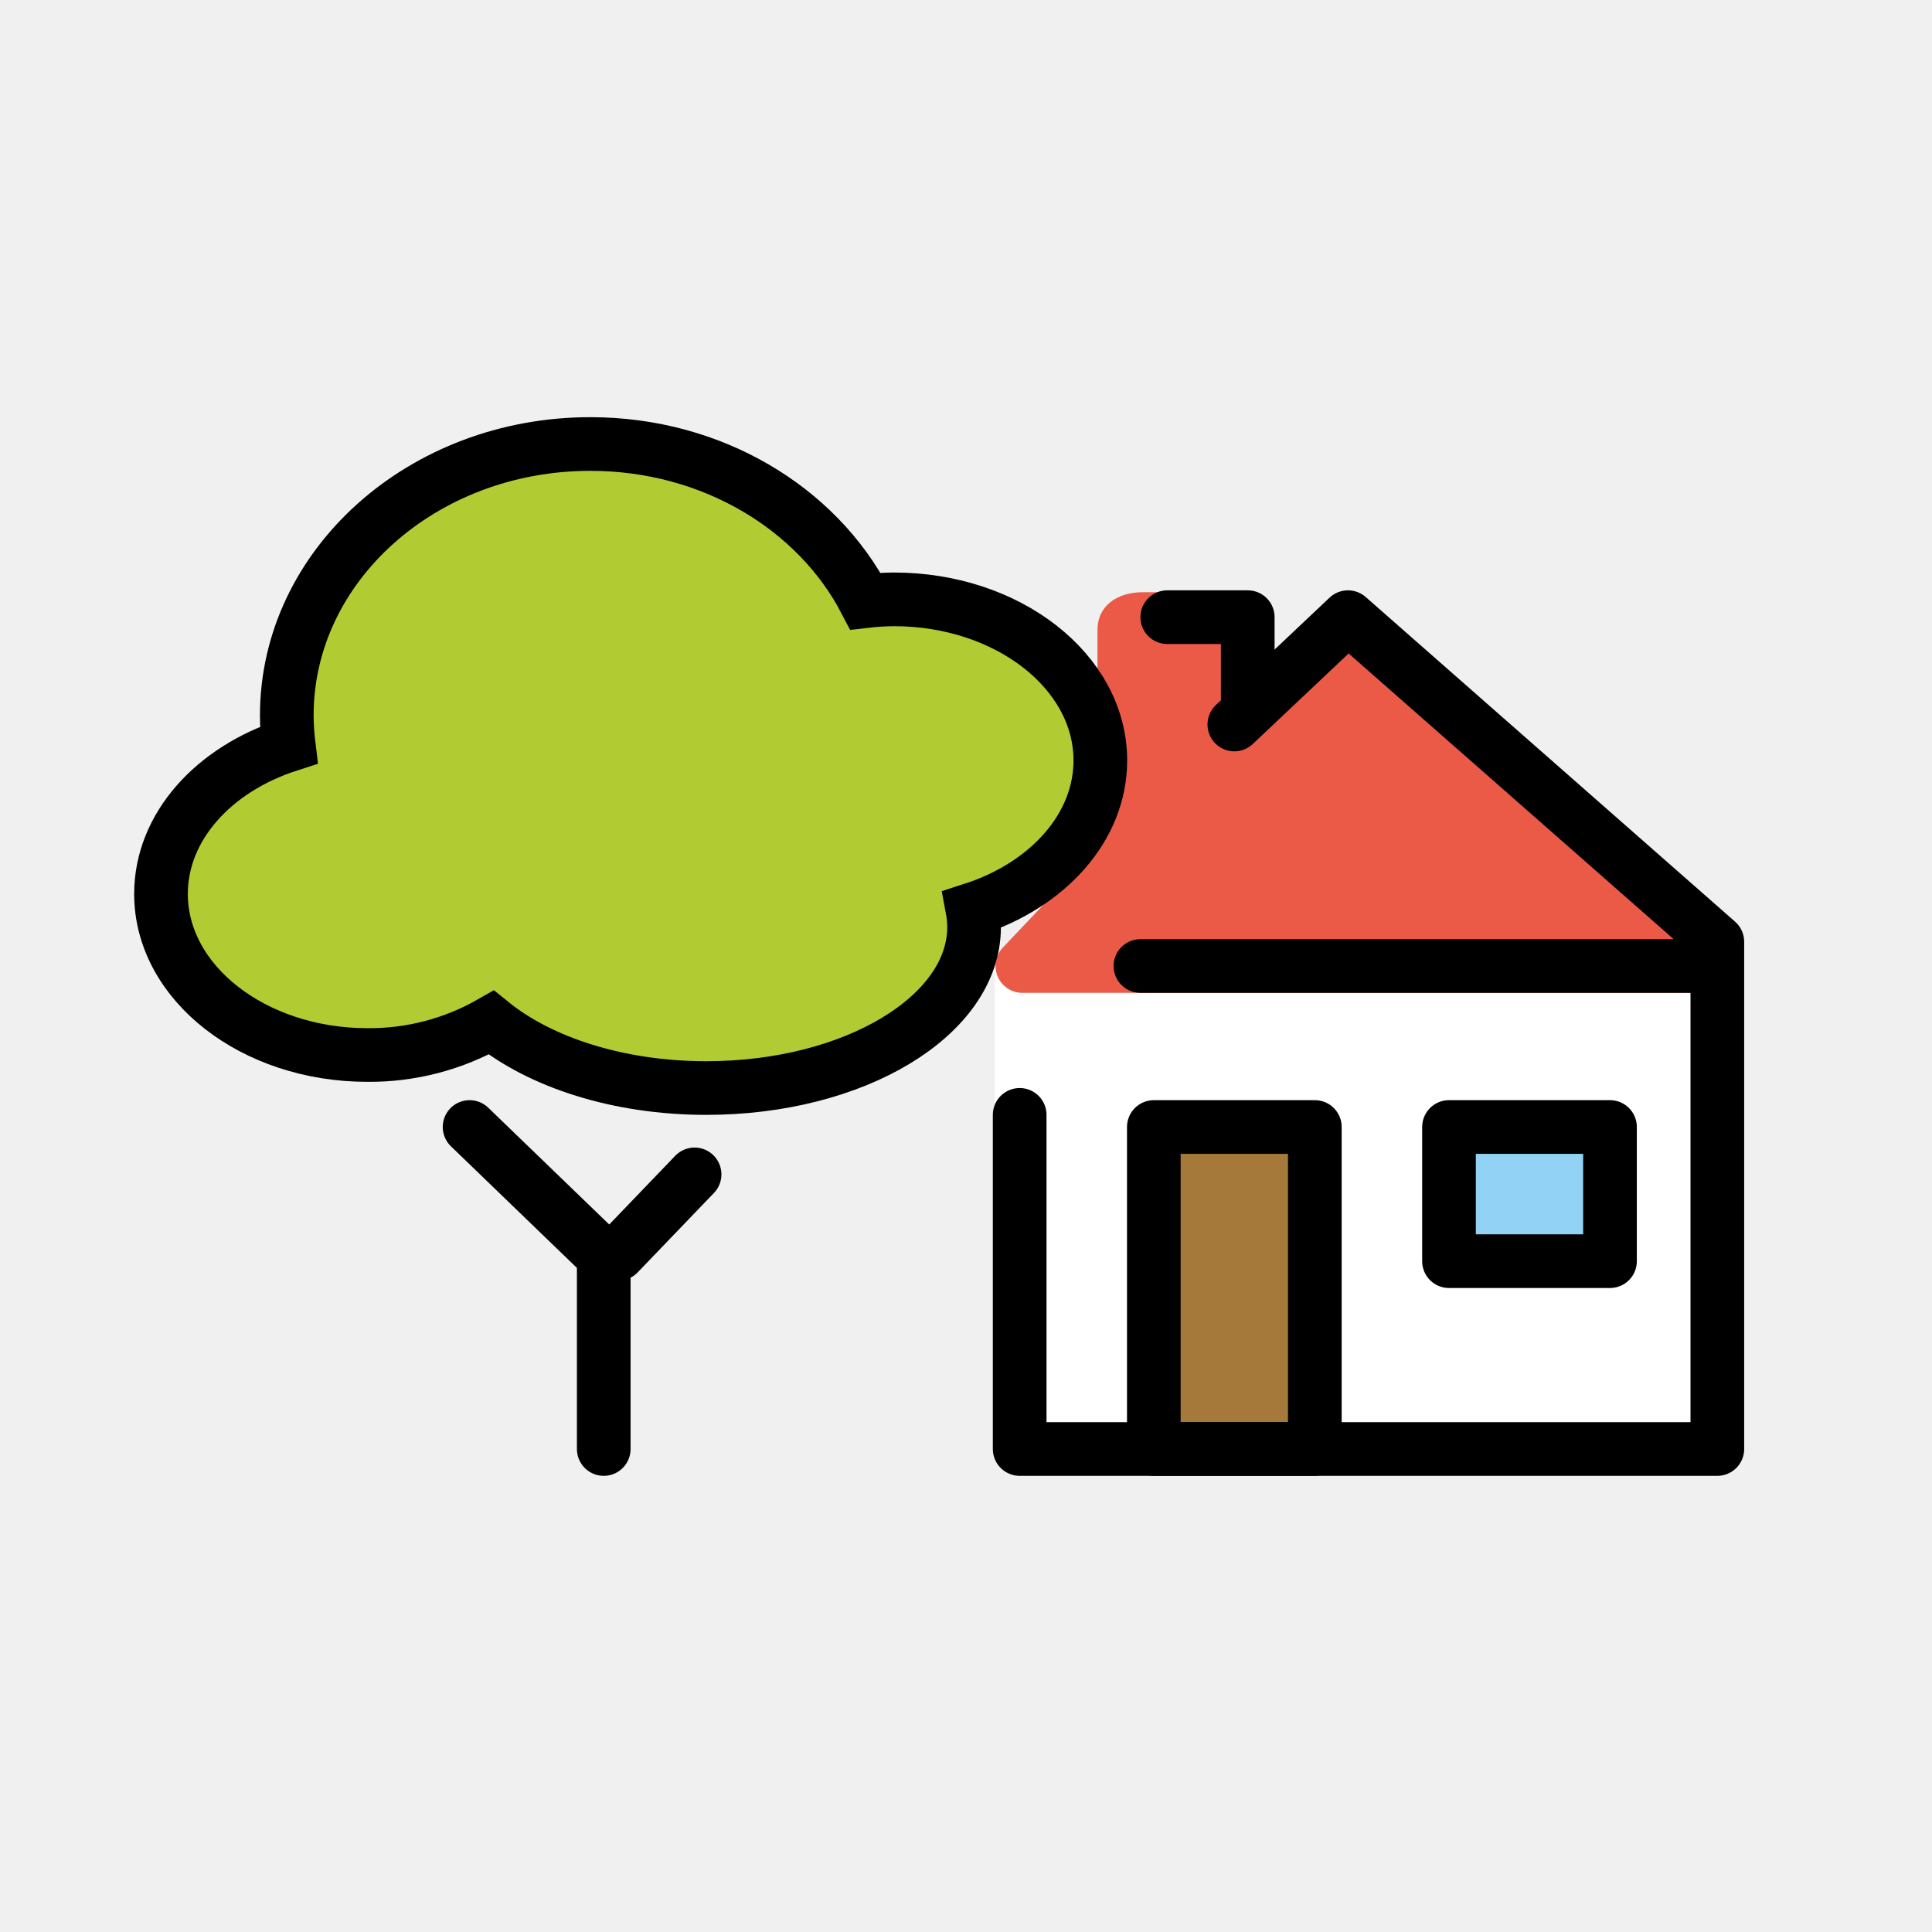
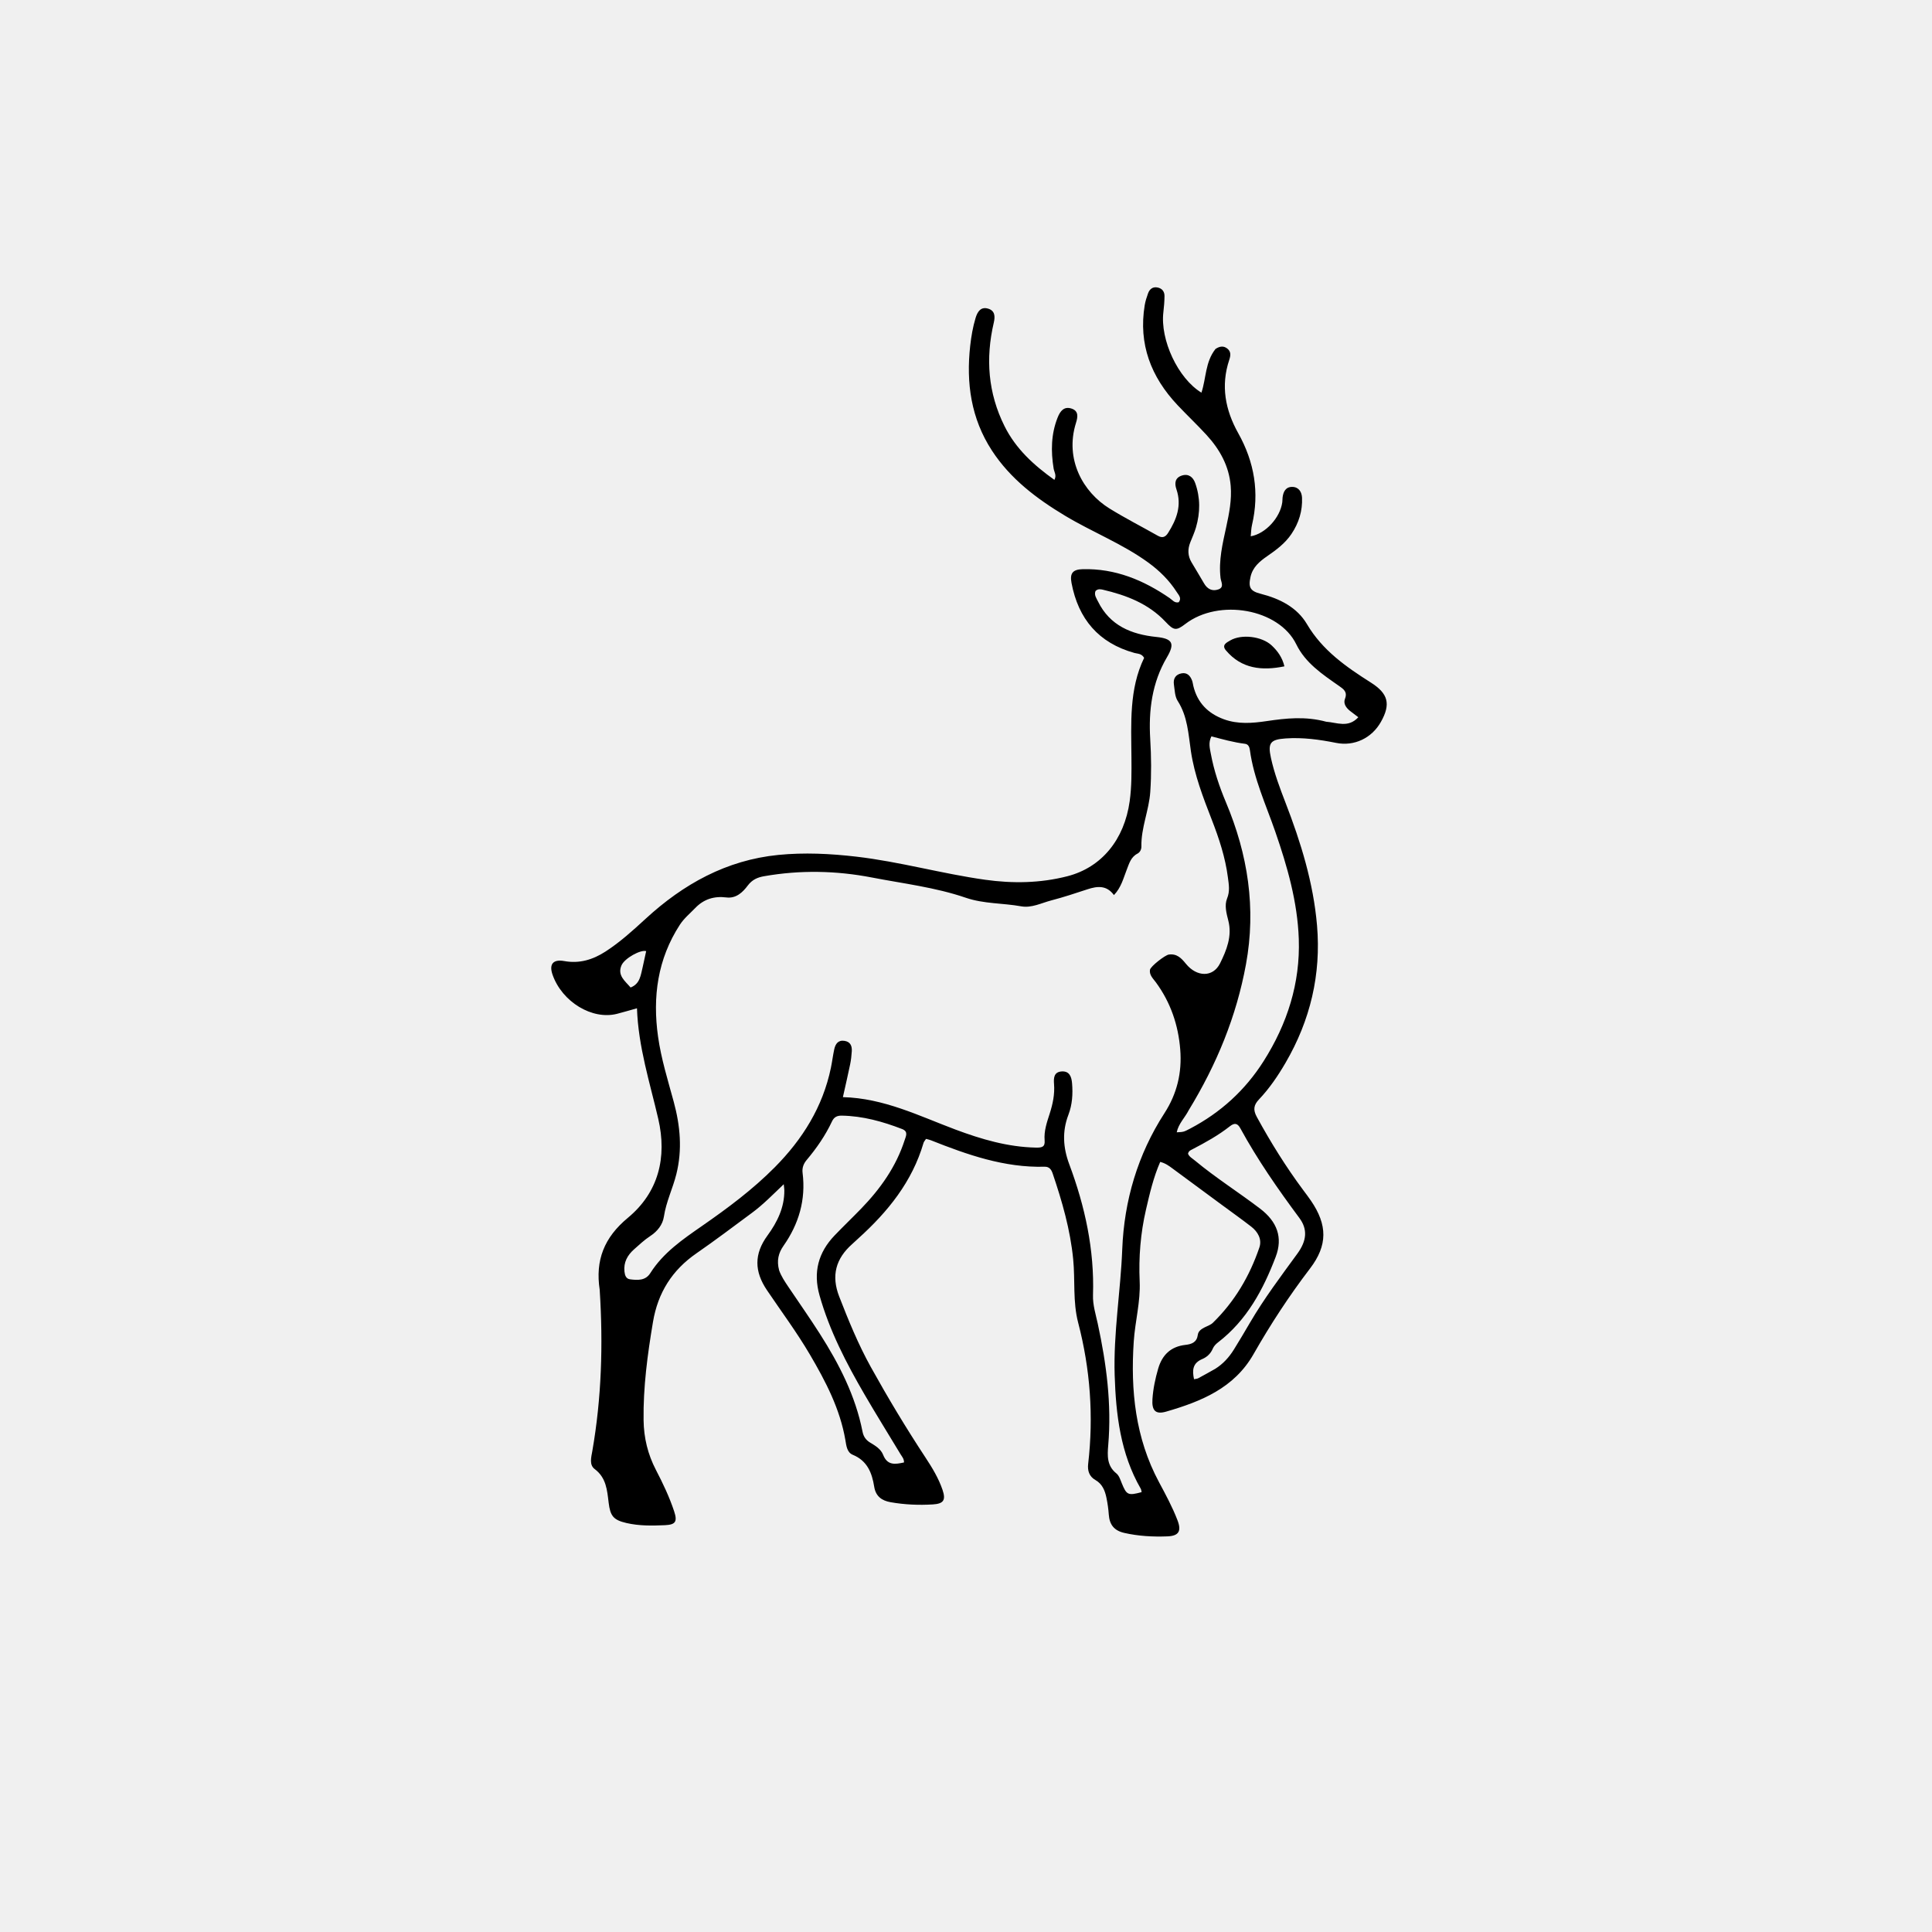
- <svg xmlns="http://www.w3.org/2000/svg" id="emoji" viewBox="0 0 72 72" version="1.1">
-   <g id="color">
-     <rect x="37.075" y="36.053" width="26.884" height="18.114" fill="#FFFFFF" />
-     <polygon fill="#EA5A47" stroke="#EA5A47" stroke-linecap="round" stroke-linejoin="round" stroke-miterlimit="10" stroke-width="2" points="50.235,23.2 38.1,36 63.5,36" />
-     <path fill="#EA5A47" d="M47.3,26l-6.4,6.059v-8.573c0-0.931,0.755-1.416,1.686-1.416h3.028 c0.931,0,1.686,0.485,1.686,1.416C47.3,23.486,47.3,26,47.3,26z" />
-     <rect x="43" y="42" width="6" height="12" fill="#A57939" />
-     <rect x="54" y="42" width="6" height="5" fill="#92D3F5" />
-     <path fill="#B1CC33" d="M41.006,28.339c0-3.312-3.445-6.003-7.694-6.003c-0.355,0.003-0.71,0.025-1.062,0.066 c-1.8-3.455-5.707-5.855-10.25-5.855c-6.248,0-11.312,4.529-11.312,10.114c0.001,0.369,0.025,0.738,0.07,1.104 C7.966,28.666,6,30.81,6,33.314c0,3.312,3.445,6.003,7.694,6.003c1.615,0.014,3.206-0.402,4.614-1.207 c1.818,1.477,4.726,2.438,8.015,2.438c5.511,0,9.978-2.688,9.978-6.003c-0.001-0.219-0.021-0.438-0.061-0.653 C39.036,32.99,41.006,30.845,41.006,28.339z" />
-   </g>
-   <g id="hair" />
-   <g id="skin" />
-   <g id="skin-shadow" />
-   <g id="line">
-     <polyline fill="none" stroke="#000000" stroke-linecap="round" stroke-linejoin="round" stroke-miterlimit="10" stroke-width="2" points="46,27 50.235,23 64,35.098 64,54 38,54 38,41.548" />
-     <rect x="43" y="42" width="6" height="12" fill="none" stroke="#000000" stroke-linecap="round" stroke-linejoin="round" stroke-miterlimit="10" stroke-width="2" />
-     <rect x="54" y="42" width="6" height="5" fill="none" stroke="#000000" stroke-linecap="round" stroke-linejoin="round" stroke-miterlimit="10" stroke-width="2" />
-     <polyline fill="none" stroke="#000000" stroke-linecap="round" stroke-linejoin="round" stroke-miterlimit="10" stroke-width="2" points="43.5,23 46.5,23 46.5,26" />
-     <path fill="none" stroke="#000000" stroke-miterlimit="10" stroke-width="2" d="M31.245,39.34" />
-     <polyline fill="none" stroke="#000000" stroke-linecap="round" stroke-linejoin="round" stroke-width="2" points="22.5,54 22.5,46.827 17.5,42" />
-     <line x1="23.041" x2="25.885" y1="46.727" y2="43.766" fill="none" stroke="#000000" stroke-linecap="round" stroke-linejoin="round" stroke-width="2" />
-     <path fill="none" stroke="#000000" stroke-linecap="round" stroke-miterlimit="10" stroke-width="2" d="M41.006,28.339 c0-3.312-3.445-6.003-7.694-6.003c-0.355,0.003-0.71,0.025-1.062,0.066c-1.8-3.455-5.707-5.855-10.25-5.855 c-6.248,0-11.312,4.529-11.312,10.114c0.001,0.369,0.025,0.738,0.07,1.104C7.966,28.666,6,30.81,6,33.314 c0,3.312,3.445,6.003,7.694,6.003c1.615,0.014,3.206-0.402,4.614-1.207c1.818,1.477,4.726,2.438,8.015,2.438 c5.511,0,9.978-2.688,9.978-6.003c-0.001-0.219-0.021-0.438-0.061-0.653 C39.036,32.99,41.006,30.845,41.006,28.339z" />
-     <line x1="63.5" x2="42.5" y1="36" y2="36" fill="none" stroke="#000000" stroke-linecap="round" stroke-linejoin="round" stroke-miterlimit="10" stroke-width="2" />
-   </g>
+ <svg xmlns="http://www.w3.org/2000/svg" version="1.1" id="Layer_1" x="0px" y="0px" width="100%" viewBox="0 0 1024 1024" enable-background="new 0 0 1024 1024" xml:space="preserve">
+   <path fill="#000000" opacity="1" stroke="none" d=" M644.24,184.961   C646.574,183.395 648.633,183.233 650.558,184.802   C652.578,186.45 652.256,188.545 651.526,190.739   C646.959,204.454 649.396,217.276 656.311,229.63   C664.863,244.91 667.613,261.112 663.571,278.317   C663.127,280.209 663.125,282.204 662.908,284.25   C670.761,282.892 678.522,274.372 679.636,266.212   C679.748,265.389 679.695,264.545 679.79,263.718   C680.149,260.606 681.456,258.031 684.926,258.065   C688.356,258.099 689.962,260.752 690.097,263.769   C690.411,270.784 688.397,277.236 684.453,283.07   C681.113,288.011 676.44,291.472 671.619,294.796   C667.593,297.573 663.941,300.621 662.791,305.803   C661.557,311.366 662.672,313.318 668.234,314.731   C678.249,317.275 687.447,321.873 692.717,330.812   C700.957,344.785 713.521,353.479 726.639,361.806   C735.807,367.626 737.243,373.206 731.869,382.691   C727.027,391.238 717.763,395.663 708.194,393.751   C699.342,391.983 690.469,390.754 681.414,391.387   C673.307,391.954 671.874,393.756 673.622,401.719   C675.412,409.873 678.345,417.674 681.346,425.437   C689.478,446.474 696.129,467.934 698.052,490.509   C700.266,516.488 694.49,540.796 681.346,563.342   C677.304,570.275 672.814,576.895 667.284,582.716   C664.483,585.665 664.07,588.209 666.123,591.968   C673.486,605.45 681.563,618.448 690.73,630.771   C692.122,632.643 693.542,634.498 694.855,636.425   C703.579,649.215 703.774,659.992 694.344,672.331   C683.286,686.803 673.38,701.966 664.374,717.766   C654.133,735.731 636.572,742.836 618.076,748.188   C612.438,749.819 610.42,747.631 610.819,741.576   C611.181,736.094 612.313,730.72 613.849,725.427   C615.973,718.113 620.582,713.688 628.255,712.826   C631.706,712.438 634.351,711.444 634.879,707.422   C635.134,705.477 636.806,704.406 638.481,703.533   C639.957,702.764 641.686,702.235 642.834,701.118   C654.387,689.876 662.355,676.318 667.503,661.169   C668.946,656.922 666.753,652.916 663.201,650.164   C658.069,646.187 652.772,642.424 647.547,638.568   C638.833,632.14 630.121,625.71 621.407,619.283   C619.548,617.913 617.694,616.529 614.929,615.834   C611.342,624.057 609.362,632.605 607.395,641.12   C604.5,653.652 603.476,666.349 604.053,679.246   C604.53,689.918 601.626,700.356 600.912,710.977   C599.166,736.979 601.747,762.165 614.302,785.579   C617.845,792.189 621.423,798.785 624.109,805.803   C626.318,811.578 624.733,814.081 618.703,814.309   C611.031,814.598 603.432,814.188 595.88,812.472   C590.445,811.237 588.045,808.043 587.676,802.72   C587.47,799.743 587.037,796.76 586.435,793.836   C585.649,790.018 584.268,786.529 580.552,784.413   C577.271,782.543 576.334,779.45 576.754,775.836   C579.684,750.587 577.855,725.599 571.459,701.085   C568.536,689.881 569.916,678.603 568.81,667.399   C567.262,651.711 562.951,636.73 557.91,621.901   C557.205,619.827 556.091,618.325 553.673,618.39   C532.337,618.965 512.747,612.051 493.339,604.345   C492.585,604.045 491.77,603.898 490.816,603.633   C490.312,604.427 489.695,605.049 489.479,605.788   C483.465,626.371 470.572,642.249 455.013,656.313   C453.9,657.319 452.826,658.367 451.703,659.36   C443.011,667.052 440.462,676.05 444.789,687.189   C449.742,699.94 454.914,712.575 461.548,724.538   C470.599,740.86 480.214,756.854 490.48,772.451   C494.056,777.885 497.455,783.44 499.558,789.64   C501.415,795.116 500.114,797.022 494.421,797.372   C486.925,797.831 479.464,797.504 472.05,796.201   C467.302,795.367 464.15,793.045 463.345,787.984   C462.176,780.635 459.68,774.234 451.983,771.067   C448.896,769.796 448.572,766.225 448.078,763.331   C445.244,746.749 437.635,732.209 429.249,717.922   C422.319,706.116 414.153,695.153 406.512,683.838   C399.781,673.872 399.622,664.644 406.785,654.84   C411.924,647.806 415.793,640.013 415.714,630.9   C415.708,630.122 415.569,629.345 415.402,627.664   C409.572,633.214 404.49,638.449 398.641,642.769   C388.859,649.994 379.165,657.35 369.164,664.262   C356.245,673.191 348.704,685.121 346.09,700.678   C343.19,717.942 340.868,735.191 341.112,752.743   C341.241,762.094 343.351,770.815 347.668,779.111   C351.357,786.201 354.802,793.43 357.316,801.043   C359.128,806.527 358.045,808.121 352.428,808.376   C345.607,808.686 338.776,808.785 332.067,807.238   C325.055,805.622 323.446,803.455 322.594,796.442   C321.799,789.895 321.358,783.244 315.201,778.639   C312.194,776.389 313.379,772.314 313.928,769.17   C318.854,740.97 319.684,712.6 317.879,684.098   C317.869,683.932 317.875,683.763 317.85,683.599   C315.477,668.013 320.153,655.938 332.771,645.481   C349.032,632.006 353.628,613.484 348.891,593.009   C344.439,573.768 338.309,554.885 337.61,534.408   C333.638,535.516 330.363,536.498 327.053,537.344   C313.871,540.711 297.936,531.041 292.887,516.67   C290.881,510.961 293.19,508.319 299.093,509.389   C307.115,510.842 314.224,508.66 320.912,504.345   C328.658,499.348 335.444,493.169 342.183,486.974   C362.213,468.559 385.045,455.871 412.477,453.135   C426.239,451.763 440.081,452.441 453.859,454.042   C476.866,456.715 499.205,463.068 522.104,466.281   C536.736,468.334 551.358,468.117 565.74,464.421   C583.937,459.745 595.907,444.964 598.744,424.725   C599.839,416.911 599.744,409.116 599.686,401.299   C599.554,383.326 598.401,365.243 606.415,348.678   C605.033,346.296 602.991,346.552 601.305,346.084   C582.282,340.809 571.532,328.08 567.927,308.975   C566.951,303.806 568.602,301.808 573.885,301.676   C591.089,301.246 606.096,307.462 619.988,317.037   C621.41,318.017 622.567,319.767 624.768,319.198   C626.45,316.989 624.698,315.368 623.713,313.825   C619.722,307.575 614.537,302.47 608.53,298.111   C594.825,288.164 578.984,282.046 564.563,273.386   C549.421,264.293 535.516,253.815 525.722,238.78   C514.656,221.793 512.016,202.997 514.231,183.23   C514.788,178.265 515.625,173.349 517.067,168.56   C518.056,165.275 519.787,162.394 523.772,163.603   C527.361,164.691 527.497,167.712 526.73,170.996   C522.302,189.952 523.64,208.295 532.447,225.926   C538.44,237.924 547.902,246.526 558.849,254.342   C560.15,251.935 558.736,250.132 558.447,248.352   C556.954,239.151 557.071,230.123 560.557,221.324   C561.91,217.907 563.94,215.205 567.996,216.575   C571.817,217.865 571.241,221.118 570.294,224.139   C564.217,243.523 574.093,260.87 588.004,269.478   C596.351,274.643 605.126,279.115 613.674,283.959   C616.074,285.319 617.687,284.708 619.096,282.484   C623.624,275.34 626.464,267.911 623.535,259.338   C622.431,256.106 622.762,253.2 626.454,252.039   C629.974,250.932 632.347,252.878 633.47,256.013   C636.251,263.773 636.191,271.682 633.894,279.547   C633.103,282.256 631.918,284.852 630.867,287.481   C629.415,291.111 629.52,294.63 631.53,298.026   C633.735,301.754 636.007,305.444 638.167,309.198   C639.905,312.22 642.51,313.522 645.728,312.411   C649.057,311.262 647.164,308.45 646.919,306.374   C645.82,297.072 648.002,288.174 649.944,279.222   C651.495,272.076 652.918,264.891 652.294,257.506   C651.398,246.896 646.466,238.142 639.439,230.488   C634.482,225.09 629.139,220.048 624.112,214.712   C610.063,199.796 603.336,182.416 606.72,161.768   C607.067,159.653 607.742,157.569 608.47,155.544   C609.28,153.289 610.895,151.89 613.446,152.36   C615.907,152.813 617.241,154.51 617.212,156.956   C617.179,159.778 616.954,162.611 616.617,165.415   C614.85,180.11 624.305,200.509 636.784,208.122   C639.339,200.464 638.748,191.873 644.24,184.961  M702.922,382.533   C708.539,382.918 714.562,385.996 719.938,380.151   C718.165,378.805 716.857,377.85 715.591,376.842   C713.503,375.181 711.862,372.975 712.87,370.373   C714.297,366.689 712.114,365.239 709.717,363.562   C700.958,357.436 691.899,351.442 687.049,341.484   C677.883,322.665 646.066,317.034 628.231,330.73   C623.371,334.462 622.108,334.193 617.736,329.542   C608.664,319.891 596.935,315.46 584.444,312.533   C583.176,312.235 581.786,312.079 580.636,313.263   C579.814,315.371 581.127,317.084 581.978,318.815   C588.283,331.631 599.697,336.245 612.904,337.601   C621.396,338.472 622.884,340.954 618.513,348.355   C610.571,361.803 608.721,376.545 609.643,391.723   C610.21,401.059 610.297,410.327 609.671,419.659   C609.011,429.489 604.765,438.694 604.96,448.643   C604.99,450.204 604.243,451.728 602.872,452.443   C599.383,454.26 598.485,457.666 597.216,460.9   C595.419,465.484 594.267,470.406 590.409,474.407   C586.533,469.114 581.644,469.616 576.411,471.336   C570.085,473.416 563.755,475.527 557.317,477.201   C552.033,478.576 546.769,481.367 541.269,480.373   C531.51,478.61 521.441,479.096 511.891,475.826   C495.741,470.295 478.777,468.318 462.118,465.093   C443.182,461.428 424.062,461.068 404.984,464.414   C401.568,465.013 398.694,466.19 396.284,469.413   C393.718,472.846 390.187,476.31 385.02,475.664   C378.538,474.855 373.042,476.523 368.457,481.299   C365.69,484.181 362.549,486.734 360.354,490.113   C348.516,508.333 345.809,528.379 348.784,549.472   C350.439,561.203 353.976,572.507 357.074,583.903   C360.531,596.617 361.723,609.338 358.467,622.364   C356.573,629.938 353.064,636.978 351.884,644.81   C351.242,649.068 348.504,652.612 344.61,655.158   C341.564,657.149 338.864,659.695 336.122,662.119   C332.581,665.249 330.436,669.033 330.982,673.995   C331.202,675.995 331.827,677.794 333.959,678.066   C337.95,678.577 342.126,678.821 344.663,674.805   C351.541,663.915 361.897,656.862 372.152,649.739   C385.721,640.315 398.933,630.495 410.609,618.719   C425.364,603.838 436.084,586.723 440.392,565.974   C441.068,562.72 441.457,559.406 442.165,556.16   C442.786,553.315 444.205,551.129 447.649,551.681   C450.772,552.181 451.636,554.432 451.464,557.188   C451.32,559.502 451.065,561.83 450.598,564.098   C449.437,569.727 448.127,575.326 446.75,581.504   C468.57,582.076 487.165,591.483 506.432,598.695   C520.191,603.845 534.196,607.956 549.09,608.256   C552.204,608.319 553.972,607.955 553.674,604.42   C553.257,599.47 554.87,594.871 556.347,590.283   C557.994,585.165 559.09,580.009 558.662,574.589   C558.413,571.441 558.534,568.174 562.685,567.886   C566.902,567.593 567.933,570.794 568.215,574.148   C568.693,579.839 568.336,585.486 566.27,590.886   C562.897,599.706 563.445,608.284 566.742,617.11   C575.076,639.424 580.098,662.403 579.31,686.409   C579.139,691.631 580.757,696.595 581.844,701.62   C586.437,722.839 589.238,744.202 587.386,765.973   C586.917,771.495 586.619,776.874 591.706,780.946   C593.136,782.091 593.819,784.307 594.566,786.144   C597.108,792.396 597.895,792.803 605.086,790.859   C604.933,790.248 604.911,789.558 604.607,789.03   C593.848,770.385 591.454,749.712 590.799,728.852   C590.099,706.552 593.942,684.444 594.811,662.167   C595.819,636.309 603.01,611.944 617.163,590.044   C623.887,579.639 626.517,568.48 625.558,556.332   C624.526,543.266 620.438,531.286 612.624,520.639   C611.192,518.687 609.117,516.84 609.49,514.071   C609.738,512.219 617.499,506.228 619.451,505.948   C623.716,505.337 626.091,507.775 628.544,510.807   C634.288,517.909 642.92,518.134 646.659,510.587   C650.05,503.742 653.15,496.219 651.052,488.03   C650.049,484.114 648.898,479.858 650.375,476.227   C651.974,472.3 651.301,468.824 650.818,465.074   C649.446,454.421 646.105,444.33 642.232,434.381   C637.639,422.585 633.079,410.769 631.206,398.155   C629.848,389.011 629.475,379.704 624.192,371.493   C622.676,369.138 622.633,365.758 622.198,362.806   C621.75,359.768 623.051,357.51 626.195,356.894   C629.195,356.307 630.852,358.157 631.828,360.712   C632.18,361.634 632.267,362.654 632.503,363.623   C634.652,372.457 640.228,378.128 648.657,381.217   C656.13,383.956 663.755,383.325 671.359,382.199   C681.621,380.681 691.85,379.548 702.922,382.533  M630.031,588.459   C628.058,592.366 624.644,595.53 623.688,600.146   C627.325,599.968 627.339,599.995 630.875,598.137   C646.998,589.659 660.013,577.801 669.772,562.387   C682.289,542.617 689.193,521.107 688.384,497.652   C687.707,478.044 682.323,459.288 675.932,440.827   C670.988,426.545 664.523,412.73 662.471,397.542   C662.265,396.016 661.664,394.449 659.904,394.232   C653.842,393.486 647.959,391.819 642.068,390.282   C640.341,393.736 641.246,396.674 641.776,399.553   C643.413,408.432 646.288,416.946 649.78,425.245   C661.406,452.874 665.848,481.335 660.389,511.109   C655.34,538.646 644.941,564.033 630.031,588.459  M412.959,673.324   C414.101,676.493 415.965,679.259 417.824,682.026   C423.402,690.322 429.159,698.503 434.532,706.928   C444.791,723.017 453.435,739.864 457.157,758.807   C457.691,761.526 459.025,763.317 461.297,764.671   C464.036,766.303 466.885,768.049 468.086,771.1   C470.346,776.843 474.5,776.147 479.142,775.126   C479.196,773.181 478.089,772.073 477.342,770.833   C470.976,760.274 464.444,749.812 458.251,739.154   C448.531,722.426 439.645,705.311 434.356,686.536   C430.916,674.327 433.698,663.85 442.348,654.817   C446.957,650.003 451.783,645.398 456.42,640.61   C466.62,630.078 474.973,618.341 479.505,604.222   C480.162,602.175 481.546,599.721 478.116,598.401   C467.804,594.431 457.285,591.495 446.131,591.308   C443.68,591.267 442.054,592.071 440.981,594.356   C437.49,601.792 432.861,608.507 427.583,614.774   C425.871,616.807 425.056,618.999 425.389,621.66   C427.17,635.887 423.421,648.688 415.268,660.308   C412.636,664.06 411.552,668.075 412.959,673.324  M644.021,725.551   C648.228,722.96 651.441,719.377 654.018,715.233   C656.919,710.567 659.713,705.833 662.487,701.09   C669.987,688.265 678.909,676.425 687.642,664.445   C692.695,657.512 693.112,651.503 688.671,645.524   C677.339,630.264 666.501,614.695 657.386,597.988   C655.868,595.207 654.225,595.086 651.847,596.958   C645.67,601.821 638.812,605.602 631.858,609.215   C630.983,609.67 630.009,610.036 629.681,611.493   C630.275,613.091 631.949,613.969 633.317,615.105   C644.352,624.27 656.499,631.928 667.886,640.609   C676.911,647.488 680.047,655.904 676.148,666.151   C669.535,683.527 660.836,699.764 645.616,711.459   C644.396,712.397 643.369,713.468 642.772,714.871   C641.661,717.482 639.665,719.306 637.189,720.345   C632.081,722.49 631.843,726.281 632.859,731.018   C633.837,730.801 634.538,730.791 635.089,730.498   C637.88,729.012 640.632,727.452 644.021,725.551  M340.696,512.304   C341.293,509.571 341.89,506.837 342.481,504.127   C339.683,503.187 331.042,507.834 329.396,511.67   C327.089,517.046 331.377,520.008 334.226,523.397   C339.219,521.452 339.556,517.065 340.696,512.304  z" />
+   <path fill="#000000" opacity="1" stroke="none" d=" M680.762,353.176   C668.893,355.602 658.056,354.528 649.783,344.741   C647.336,341.846 650.126,340.583 652.004,339.472   C657.967,335.942 668.806,337.223 674.015,342.092   C677.187,345.057 679.688,348.553 680.762,353.176  z" />
</svg>
